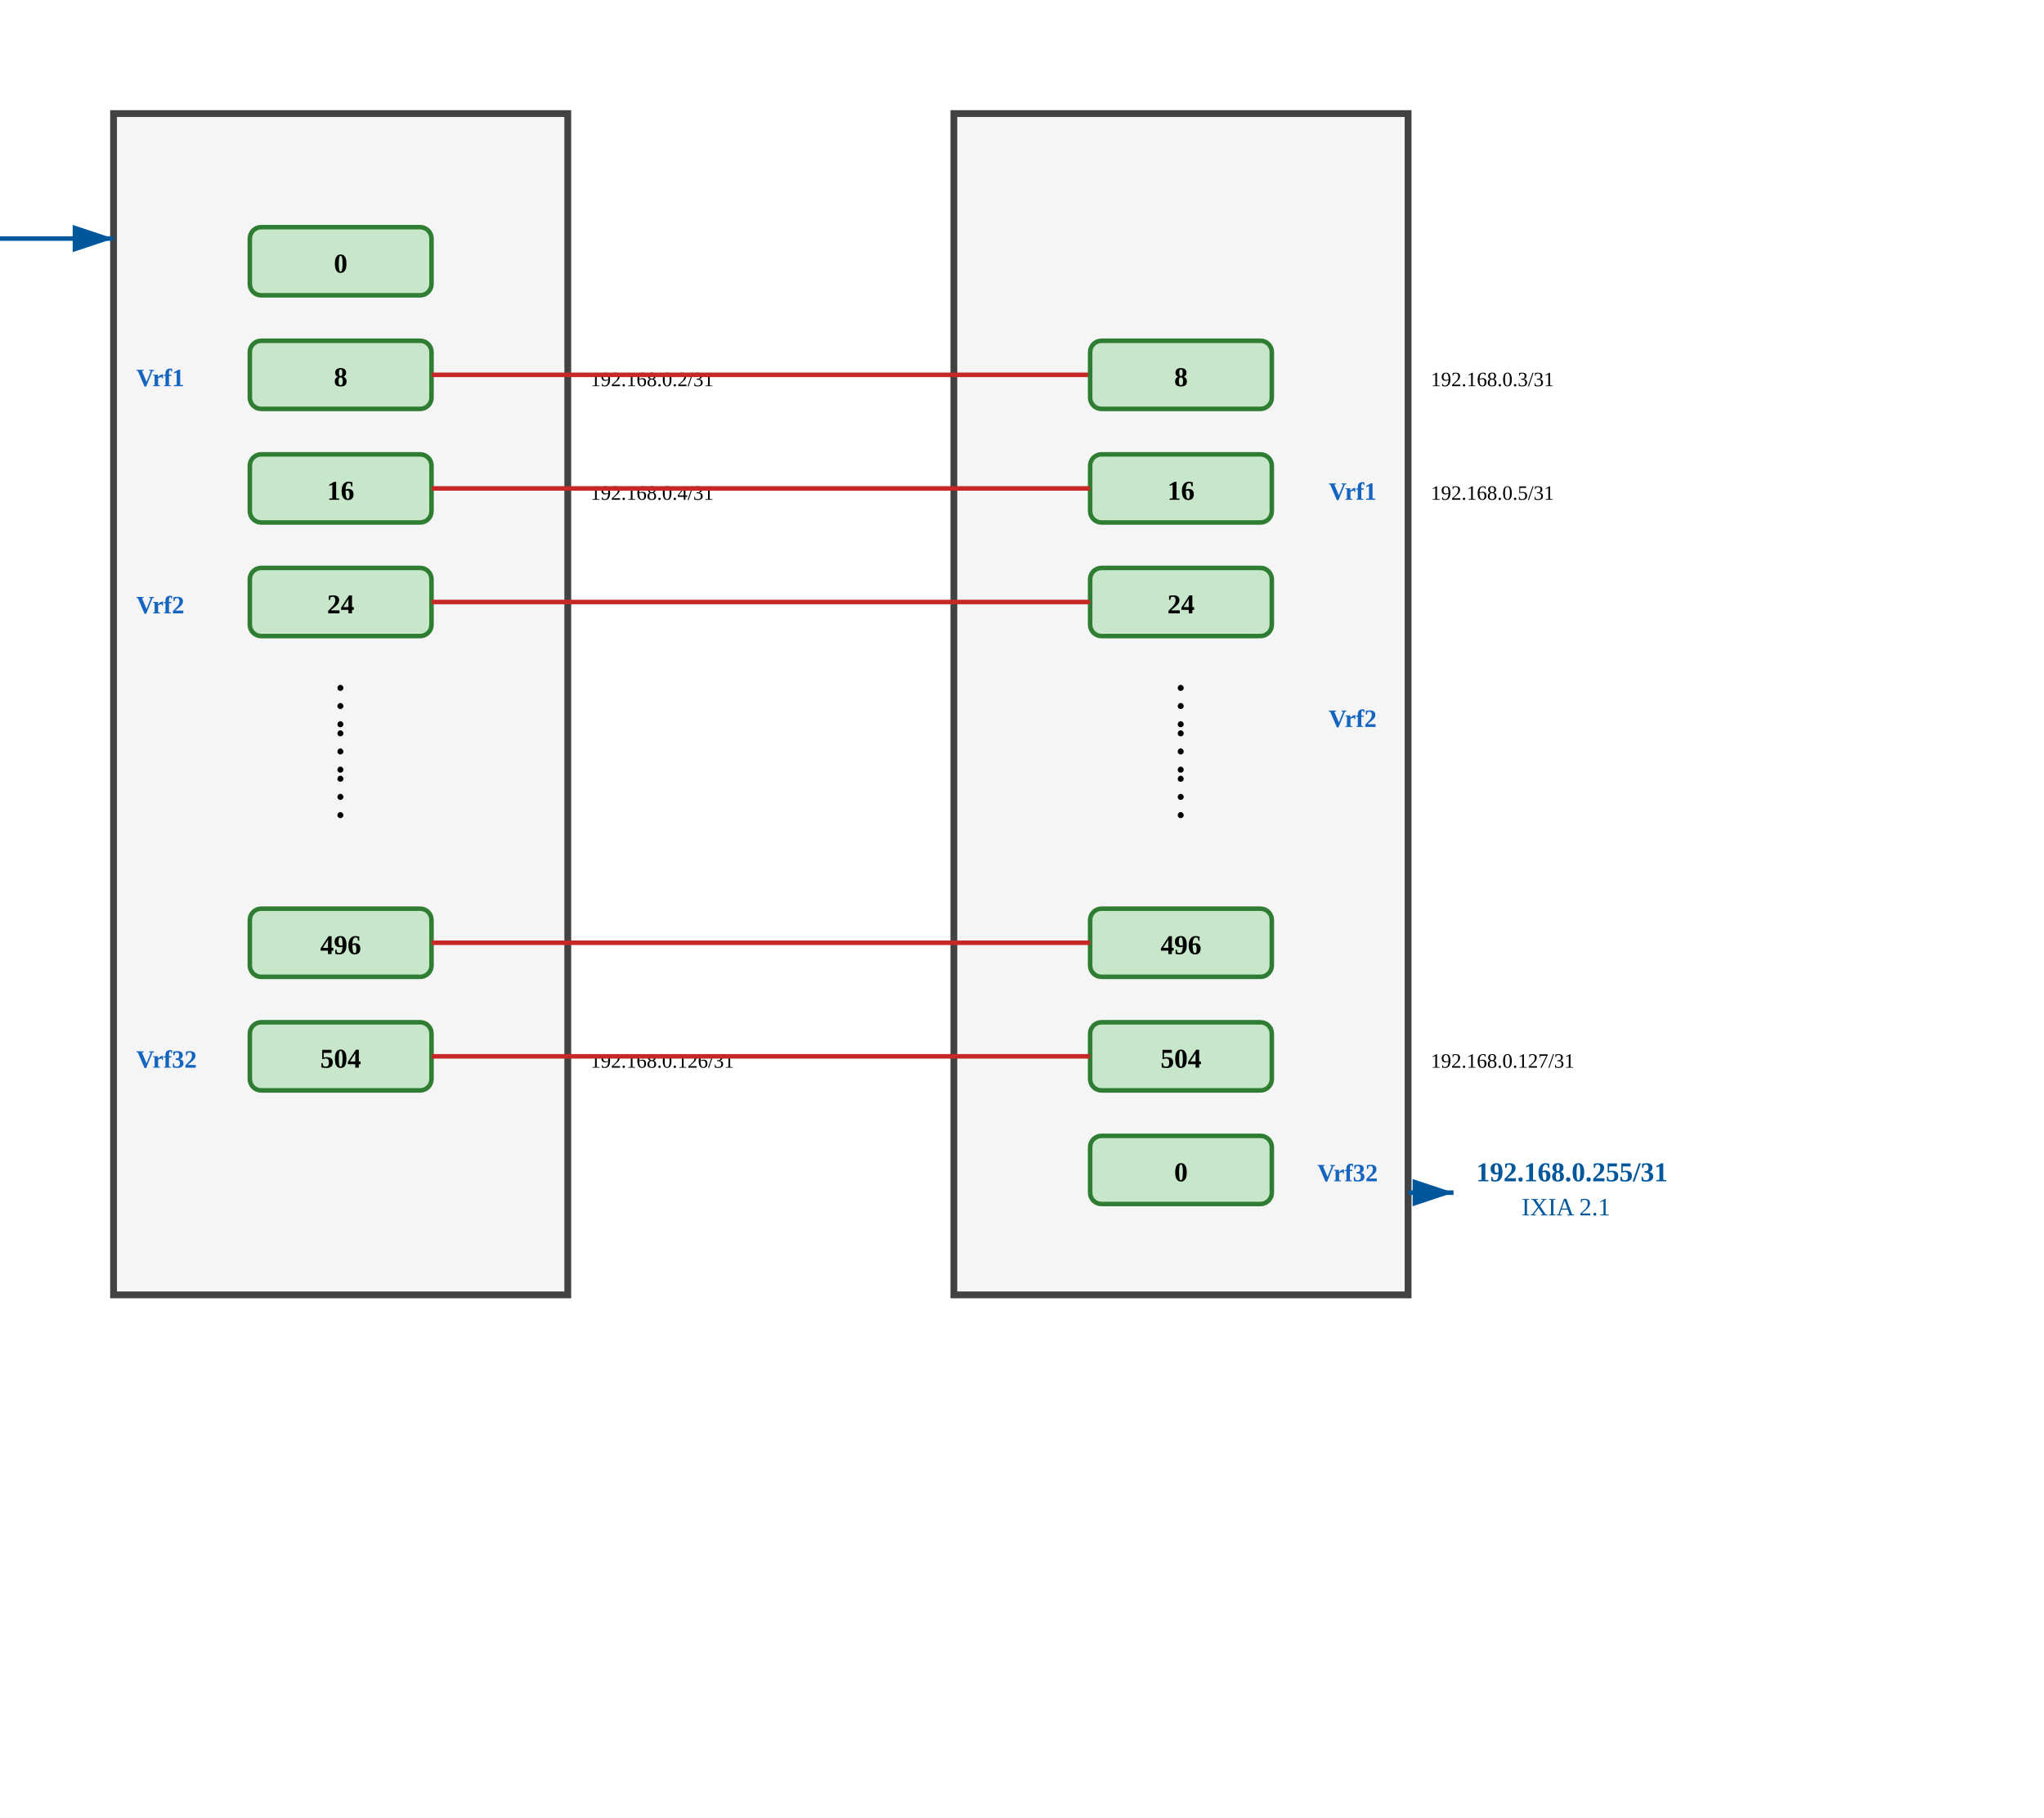
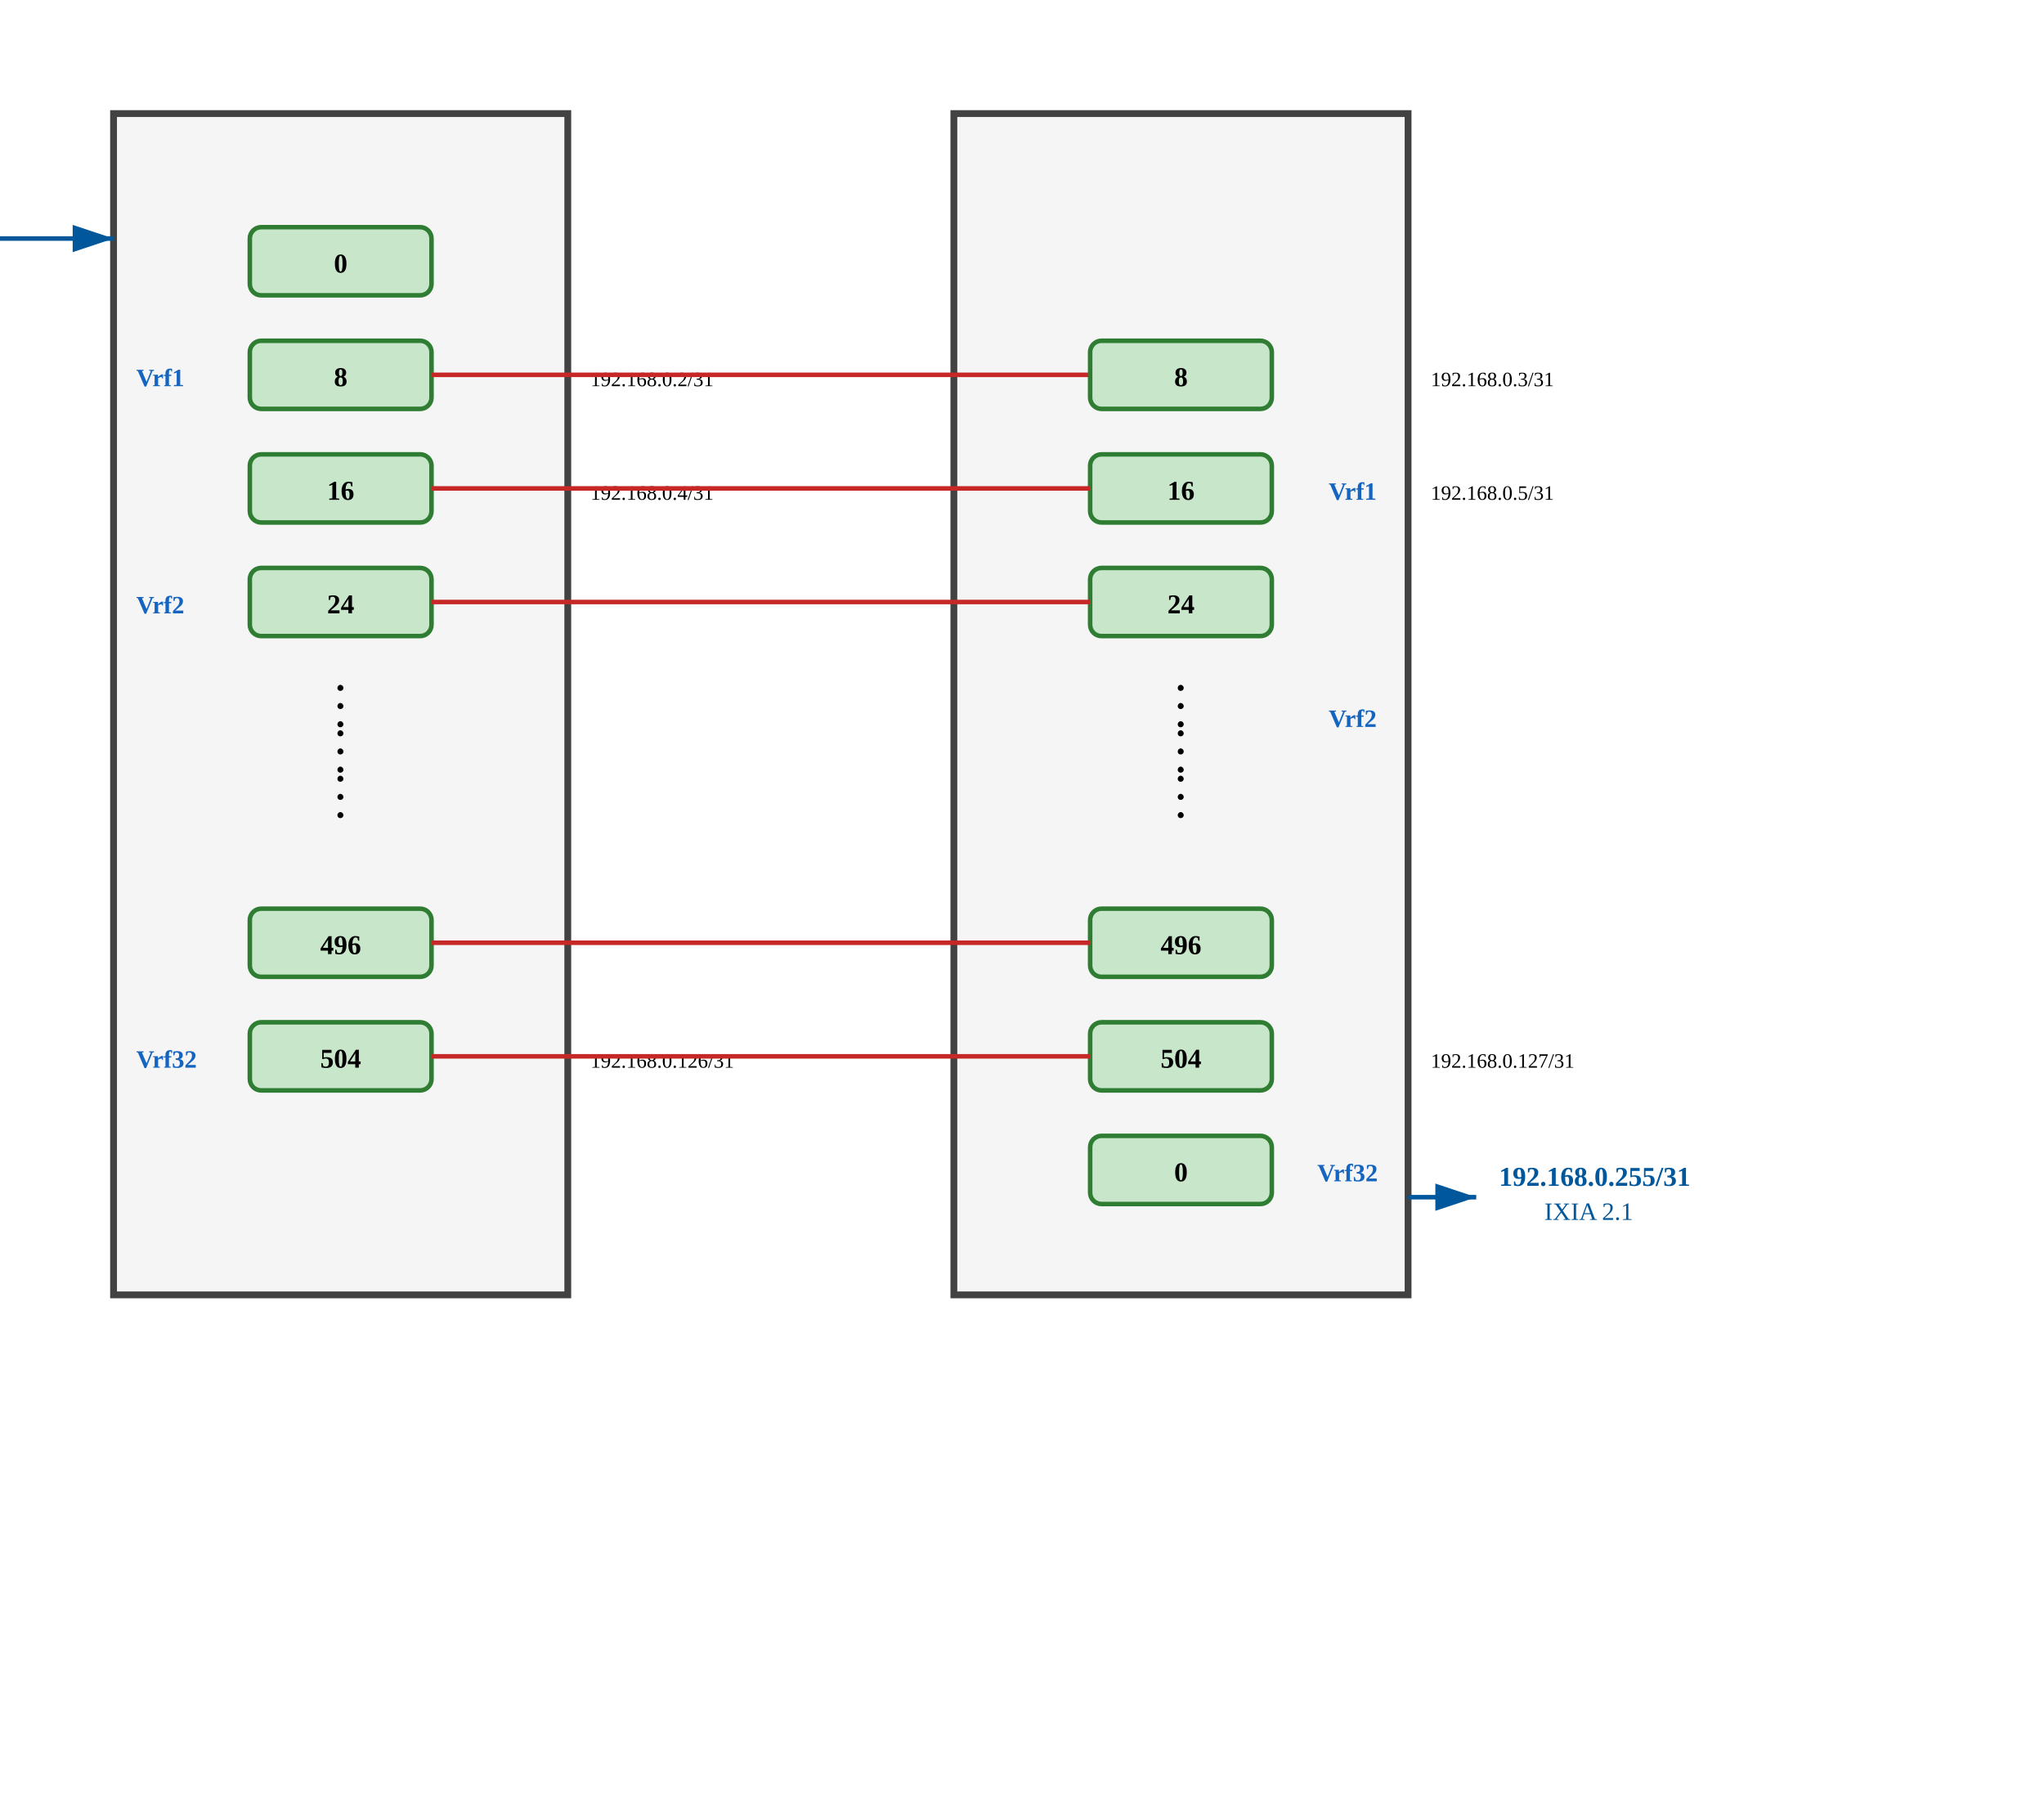
<svg xmlns="http://www.w3.org/2000/svg" width="900" height="800">
  <defs>
    <marker id="arrowred" markerWidth="10" markerHeight="10" refX="9" refY="3" orient="auto" markerUnits="strokeWidth">
      <path d="M0,0 L0,6 L9,3 z" fill="#c62828" />
    </marker>
    <marker id="arrowblue" markerWidth="10" markerHeight="10" refX="9" refY="3" orient="auto" markerUnits="strokeWidth">
      <path d="M0,0 L0,6 L9,3 z" fill="#01579b" />
    </marker>
  </defs>
  <rect x="50" y="50" width="200" height="520" fill="#f5f5f5" stroke="#424242" stroke-width="3" />
  <rect x="420" y="50" width="200" height="520" fill="#f5f5f5" stroke="#424242" stroke-width="3" />
  <text x="-100" y="100" font-size="12px" font-weight="bold" fill="#01579b">192.168.0.1/31</text>
  <text x="-80" y="115" font-size="11px" fill="#01579b">IXIA 1.1</text>
  <line x1="0" y1="105" x2="50" y2="105" stroke="#01579b" stroke-width="2" marker-end="url(#arrowblue)" />
-   <line x1="620" y1="525" x2="640" y2="525" stroke="#01579b" stroke-width="2" marker-end="url(#arrowblue)" />
-   <text x="650" y="520" font-size="12px" font-weight="bold" fill="#01579b">192.168.0.255/31</text>
-   <text x="670" y="535" font-size="11px" fill="#01579b">IXIA 2.1</text>
+   <line x1="620" y1="527" x2="650" y2="527" stroke="#01579b" stroke-width="2" marker-end="url(#arrowblue)" />
+   <text x="660" y="522" font-size="12px" font-weight="bold" fill="#01579b">192.168.0.255/31</text>
+   <text x="680" y="537" font-size="11px" fill="#01579b">IXIA 2.1</text>
  <rect x="110.0" y="100" width="80" height="30" fill="#c8e6c9" stroke="#2e7d32" stroke-width="2" rx="5" />
  <text x="150.0" y="120" text-anchor="middle" font-size="12px" font-weight="bold" fill="#000000">0</text>
  <text x="60" y="170" font-size="11px" font-weight="bold" fill="#1565c0">Vrf1</text>
  <rect x="110.0" y="150" width="80" height="30" fill="#c8e6c9" stroke="#2e7d32" stroke-width="2" rx="5" />
  <text x="150.0" y="170" text-anchor="middle" font-size="12px" font-weight="bold" fill="#000000">8</text>
  <text x="260" y="170" font-size="9px" fill="#000000">192.168.0.2/31</text>
  <line x1="190.0" y1="165.0" x2="480.0" y2="165.0" stroke="#c62828" stroke-width="2" />
  <rect x="480.0" y="150" width="80" height="30" fill="#c8e6c9" stroke="#2e7d32" stroke-width="2" rx="5" />
  <text x="520.0" y="170" text-anchor="middle" font-size="12px" font-weight="bold" fill="#000000">8</text>
  <text x="630" y="170" font-size="9px" fill="#000000">192.168.0.3/31</text>
  <text x="585" y="220" font-size="11px" font-weight="bold" fill="#1565c0">Vrf1</text>
  <rect x="110.0" y="200" width="80" height="30" fill="#c8e6c9" stroke="#2e7d32" stroke-width="2" rx="5" />
  <text x="150.0" y="220" text-anchor="middle" font-size="12px" font-weight="bold" fill="#000000">16</text>
  <text x="260" y="220" font-size="9px" fill="#000000">192.168.0.4/31</text>
  <text x="60" y="270" font-size="11px" font-weight="bold" fill="#1565c0">Vrf2</text>
  <rect x="480.0" y="200" width="80" height="30" fill="#c8e6c9" stroke="#2e7d32" stroke-width="2" rx="5" />
  <text x="520.0" y="220" text-anchor="middle" font-size="12px" font-weight="bold" fill="#000000">16</text>
  <text x="630" y="220" font-size="9px" fill="#000000">192.168.0.5/31</text>
  <line x1="190.0" y1="215.0" x2="480.0" y2="215.0" stroke="#c62828" stroke-width="2" />
  <rect x="110.0" y="250" width="80" height="30" fill="#c8e6c9" stroke="#2e7d32" stroke-width="2" rx="5" />
  <text x="150.0" y="270" text-anchor="middle" font-size="12px" font-weight="bold" fill="#000000">24</text>
  <rect x="480.0" y="250" width="80" height="30" fill="#c8e6c9" stroke="#2e7d32" stroke-width="2" rx="5" />
  <text x="520.0" y="270" text-anchor="middle" font-size="12px" font-weight="bold" fill="#000000">24</text>
  <text x="585" y="320" font-size="11px" font-weight="bold" fill="#1565c0">Vrf2</text>
  <line x1="190.0" y1="265.0" x2="480.0" y2="265.0" stroke="#c62828" stroke-width="2" />
  <text x="150.0" y="320" text-anchor="middle" font-size="24px" fill="#000000">⋮</text>
  <text x="150.0" y="340" text-anchor="middle" font-size="24px" fill="#000000">⋮</text>
  <text x="150.0" y="360" text-anchor="middle" font-size="24px" fill="#000000">⋮</text>
  <text x="520.0" y="320" text-anchor="middle" font-size="24px" fill="#000000">⋮</text>
  <text x="520.0" y="340" text-anchor="middle" font-size="24px" fill="#000000">⋮</text>
  <text x="520.0" y="360" text-anchor="middle" font-size="24px" fill="#000000">⋮</text>
  <rect x="110.0" y="400" width="80" height="30" fill="#c8e6c9" stroke="#2e7d32" stroke-width="2" rx="5" />
  <text x="150.0" y="420" text-anchor="middle" font-size="12px" font-weight="bold" fill="#000000">496</text>
  <text x="60" y="470" font-size="11px" font-weight="bold" fill="#1565c0">Vrf32</text>
  <rect x="480.0" y="400" width="80" height="30" fill="#c8e6c9" stroke="#2e7d32" stroke-width="2" rx="5" />
  <text x="520.0" y="420" text-anchor="middle" font-size="12px" font-weight="bold" fill="#000000">496</text>
  <line x1="190.0" y1="415.0" x2="480.0" y2="415.0" stroke="#c62828" stroke-width="2" />
  <rect x="110.0" y="450" width="80" height="30" fill="#c8e6c9" stroke="#2e7d32" stroke-width="2" rx="5" />
  <text x="150.0" y="470" text-anchor="middle" font-size="12px" font-weight="bold" fill="#000000">504</text>
  <text x="260" y="470" font-size="9px" fill="#000000">192.168.0.126/31</text>
  <rect x="480.0" y="450" width="80" height="30" fill="#c8e6c9" stroke="#2e7d32" stroke-width="2" rx="5" />
  <text x="520.0" y="470" text-anchor="middle" font-size="12px" font-weight="bold" fill="#000000">504</text>
  <text x="630" y="470" font-size="9px" fill="#000000">192.168.0.127/31</text>
  <text x="580" y="520" font-size="11px" font-weight="bold" fill="#1565c0">Vrf32</text>
  <line x1="190.0" y1="465.0" x2="480.0" y2="465.0" stroke="#c62828" stroke-width="2" />
  <rect x="480.0" y="500" width="80" height="30" fill="#c8e6c9" stroke="#2e7d32" stroke-width="2" rx="5" />
  <text x="520.0" y="520" text-anchor="middle" font-size="12px" font-weight="bold" fill="#000000">0</text>
</svg>
